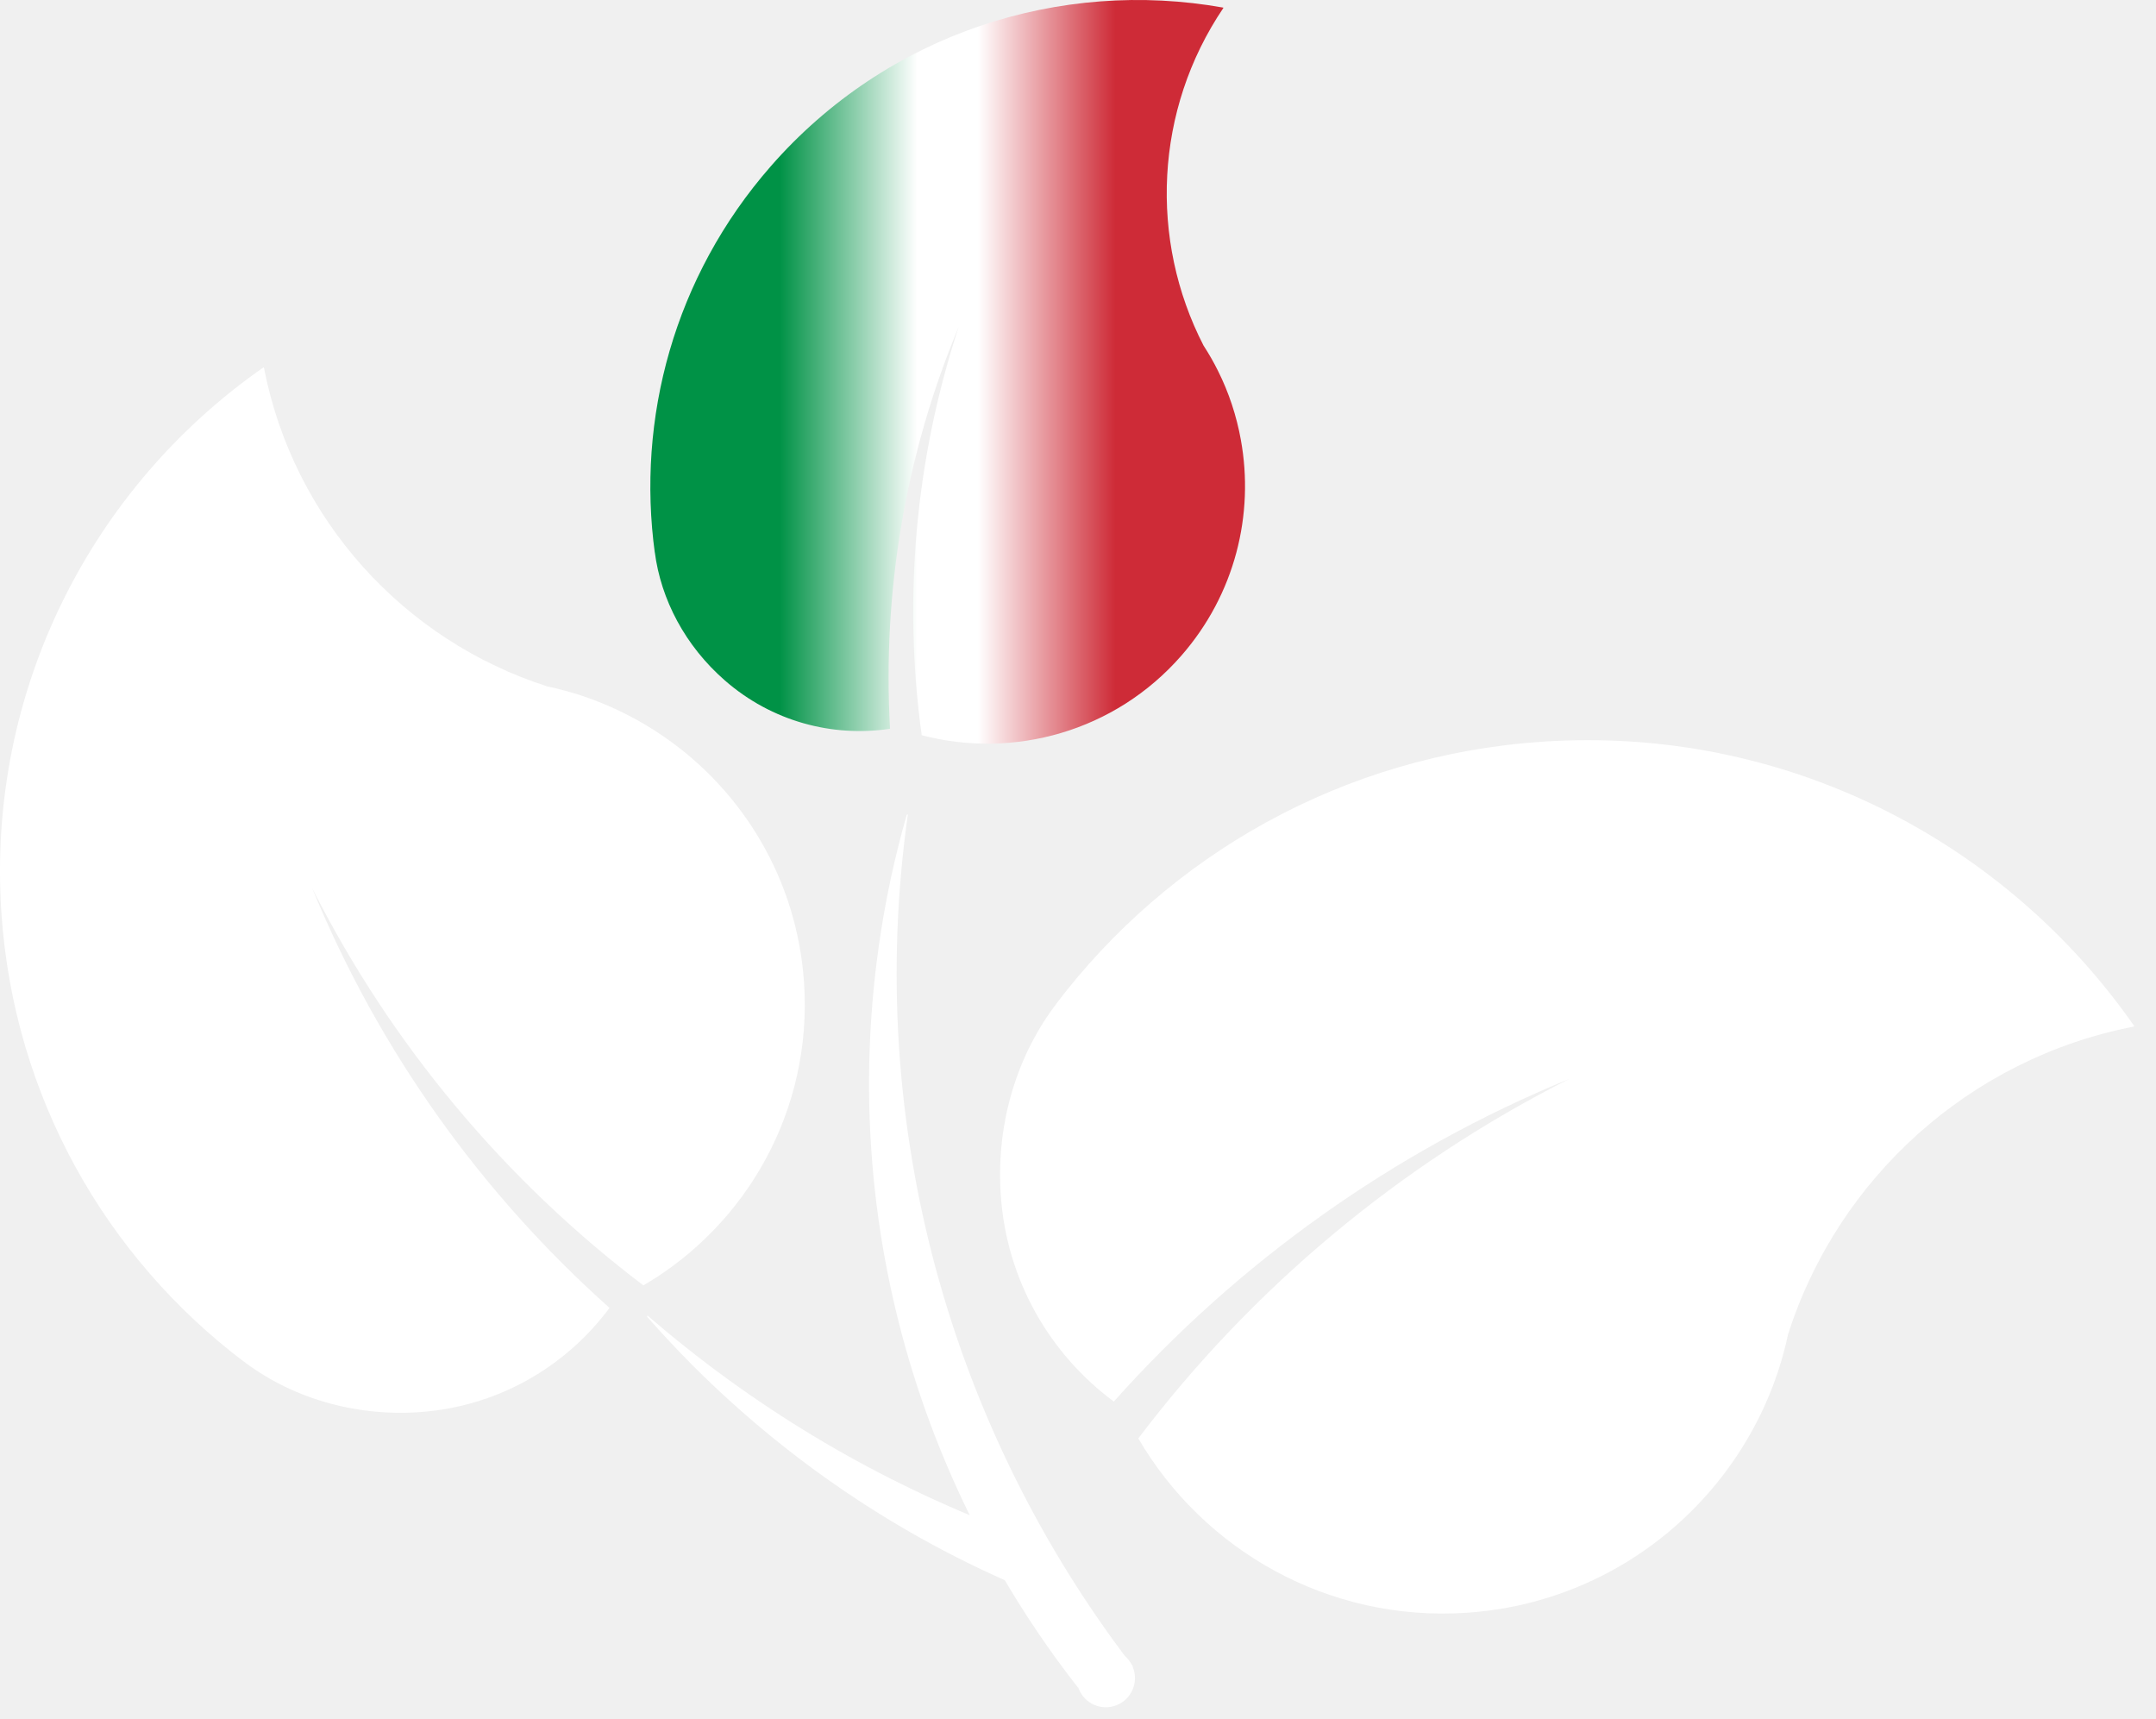
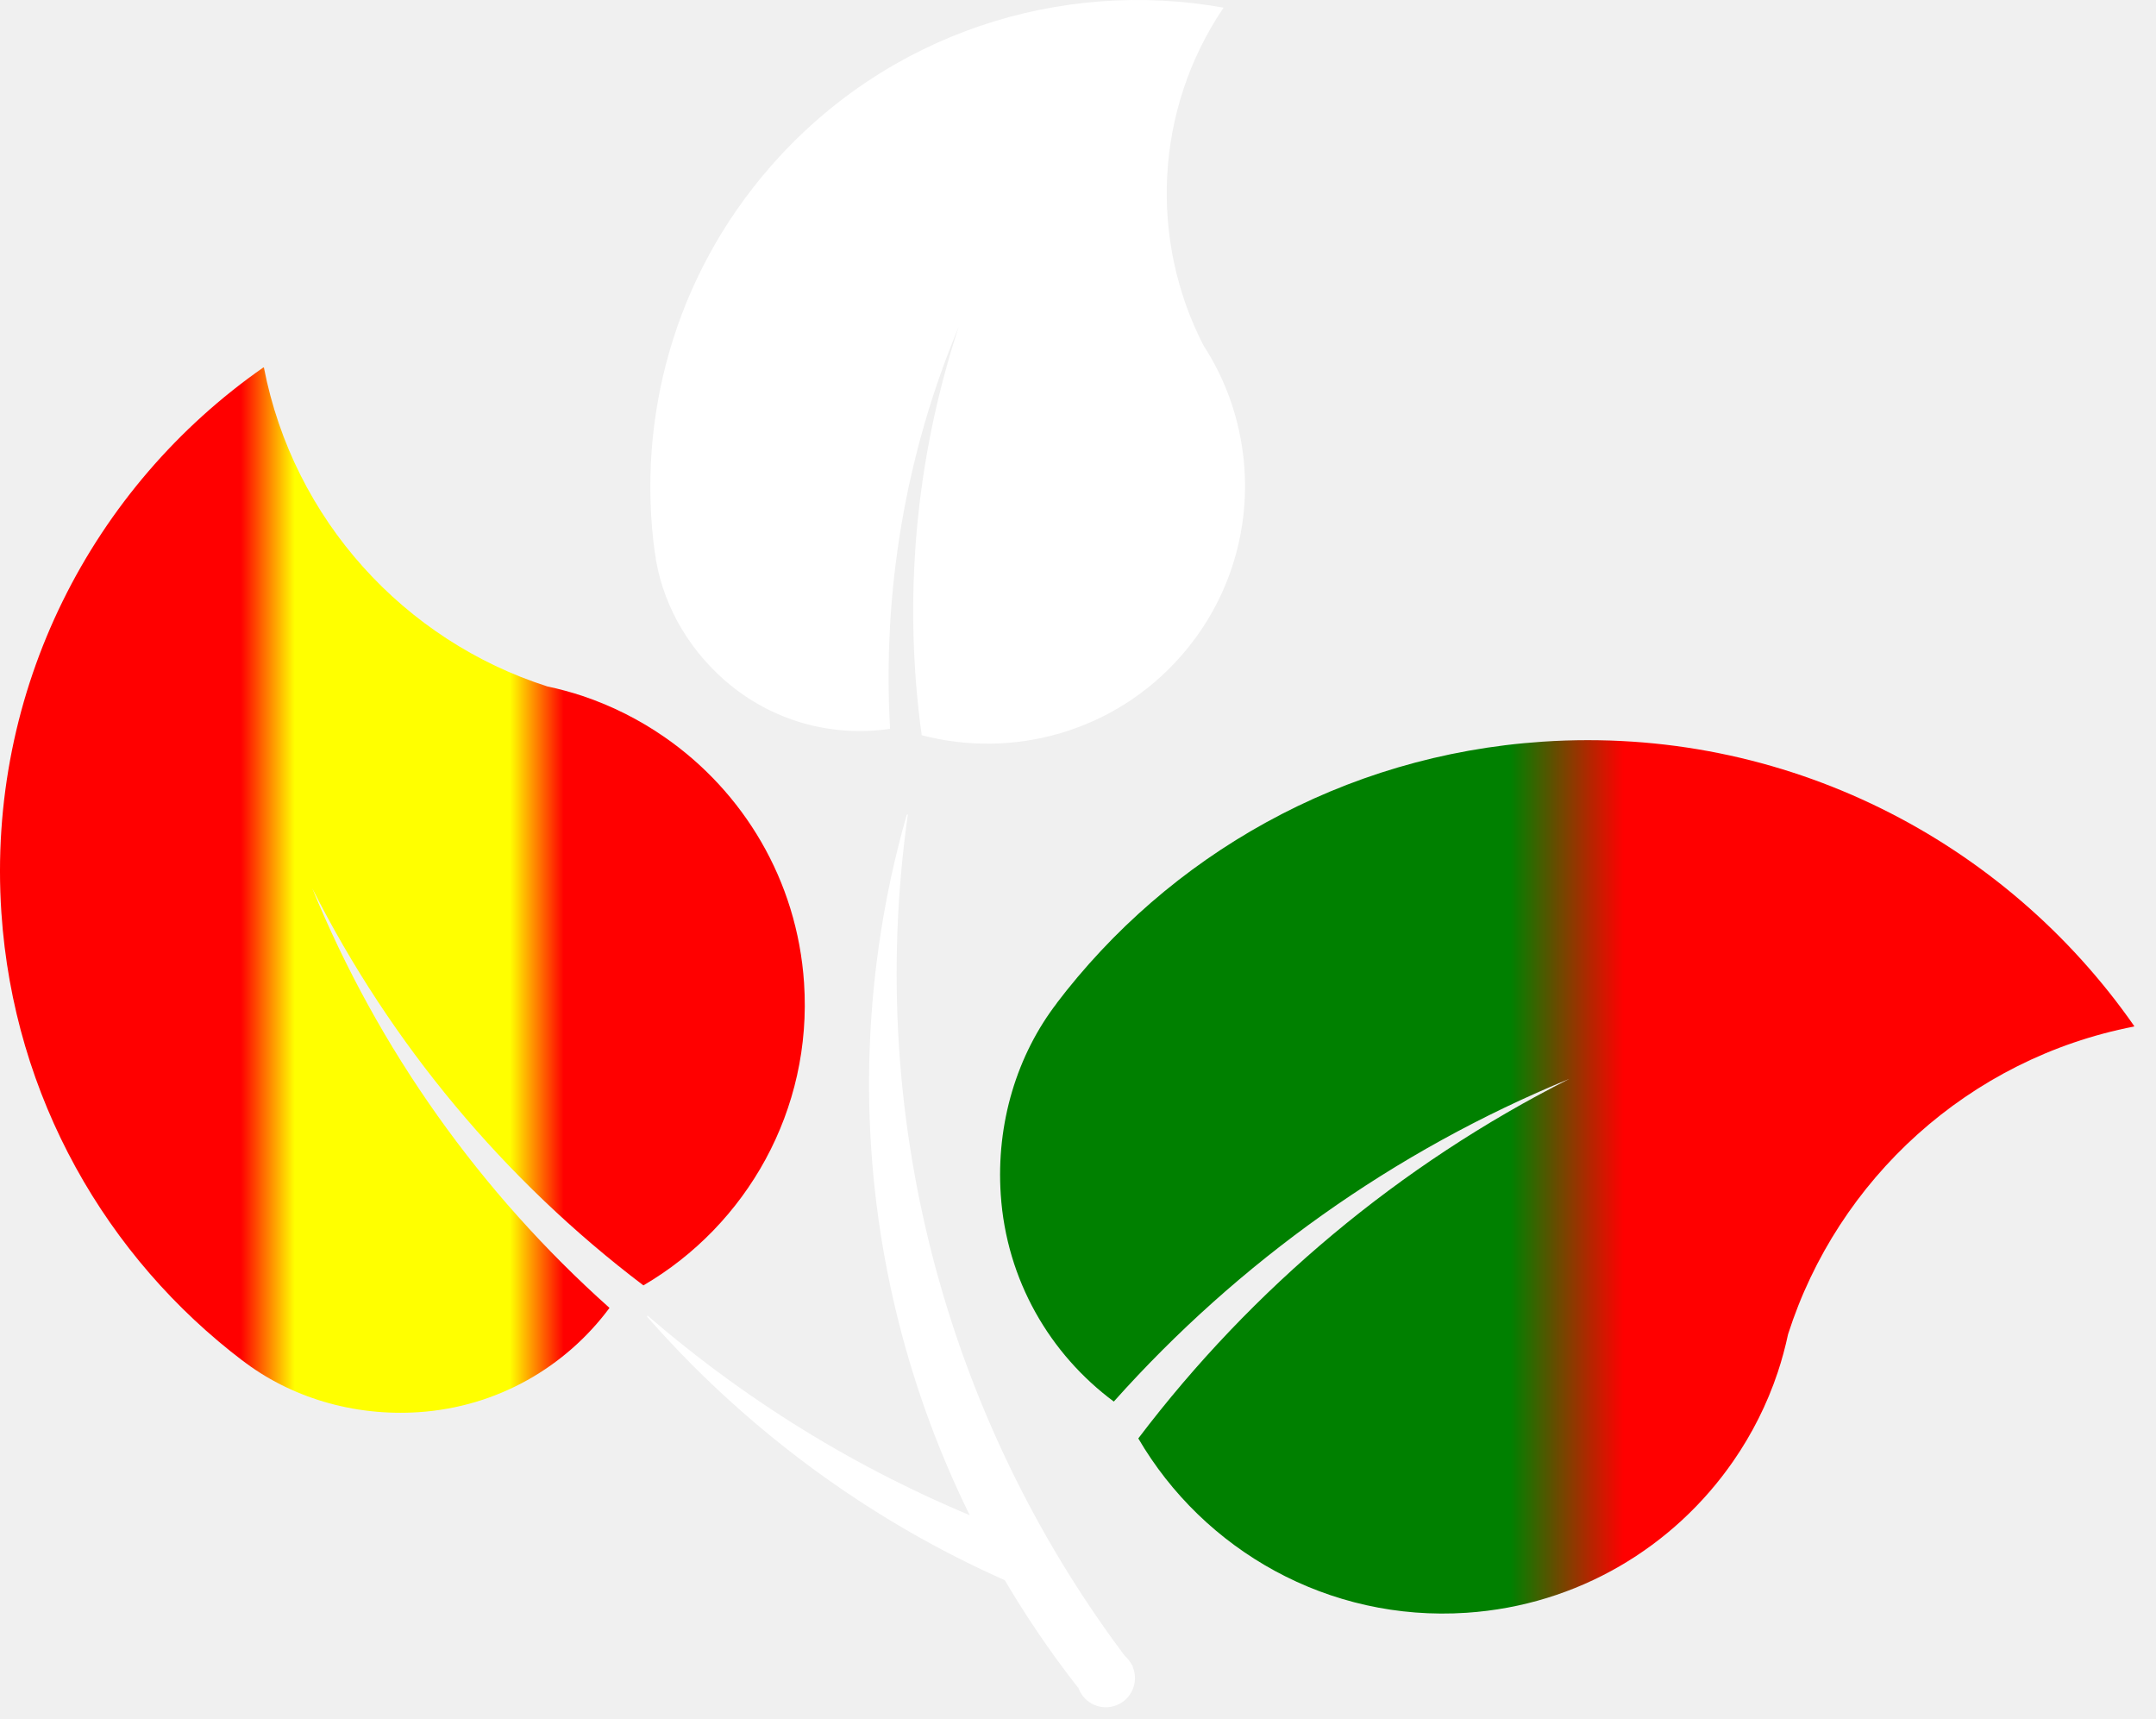
<svg xmlns="http://www.w3.org/2000/svg" id="Layer_2" data-name="Layer 2" viewBox="0 0 640 510">
  <defs>
    <style> .cls-1 { fill: #088180; } .cls-1, .cls-2 { stroke-width: 0px; } .cls-2 { fill: #fff; } </style>
-     <linearGradient id="it-top-b81f-horizontal-gradient-3040e8" x1="0%" y1="0%" x2="100%" y2="0%">
-       <stop offset="0.00%" style="stop-color:#009246" />
-       <stop offset="21.77%" style="stop-color:#009246" />
-       <stop offset="44.90%" style="stop-color:#FFFFFF" />
-       <stop offset="55.10%" style="stop-color:#FFFFFF" />
-       <stop offset="78.23%" style="stop-color:#CE2B37" />
-       <stop offset="100.00%" style="stop-color:#CE2B37" />
+     <linearGradient id="es-left-e244-horizontal-gradient-90c72b" x1="0%" y1="0%" x2="100%" y2="0%">
+       <stop offset="0.00%" style="stop-color:#FF0000" />
+       <stop offset="30.00%" style="stop-color:#FF0000" />
+       <stop offset="36.67%" style="stop-color:#FFFF00" />
+       <stop offset="63.33%" style="stop-color:#FFFF00" />
+       <stop offset="70.00%" style="stop-color:#FF0000" />
+       <stop offset="100.00%" style="stop-color:#FF0000" />
+     </linearGradient>
+     <linearGradient id="pt-right-33fd-horizontal-gradient-20f92e" x1="0%" y1="0%" x2="100%" y2="0%">
+       <stop offset="0.00%" style="stop-color:#008000" />
+       <stop offset="45.00%" style="stop-color:#008000" />
+       <stop offset="55.00%" style="stop-color:#FF0000" />
+       <stop offset="100.00%" style="stop-color:#FF0000" />
    </linearGradient>
  </defs>
  <g id="Layer_1-2" data-name="Layer 1">
    <path class="cls-1" d="m200.76,164.31s0,.02-.01.04c.01-.02.01-.03.01-.04Z" />
    <path class="cls-1" d="m336.98,299.22s-.03.01-.04.02c.02-.01.03-.01.04-.02Z" />
    <path class="cls-2" d="m335.97,494.14c2.17,4.26.47,9.47-3.78,11.64-4.27,2.17-9.48.47-11.64-3.79-2.17-4.27-.49-9.47,3.79-11.63,4.26-2.17,9.47-.47,11.63,3.78Z" />
-     <path class="cls-2" d="m92.66,263.59c23.4,46.34,57.14,86.7,98.33,117.92,30.62-17.89,50.22-52.01,47.69-89.8-2.04-30.52-18.07-56.76-41.39-72.92-7.45-5.16-15.62-9.29-24.34-12.22-3.41-1.13-6.91-2.08-10.47-2.83-42.4-13.57-75.36-49.41-84.13-94.6l-.14-.1C27.48,144.39-4.01,204.67.41,270.87c3.66,54.84,31.24,102.41,71.85,133.18-.18-.14-.34-.28-.52-.42,14.29,11.07,33.1,16.81,52.58,15.51,23.41-1.57,43.64-13.48,56.61-30.95-38.23-34.09-68.6-76.67-88.27-124.61Zm-35.79,124.1s.01.02.03.03t-.03-.03Z" />
-     <path d="m284.59,97c-12.86,39.08-16.58,80.63-10.99,121.21,27.19,7.15,57.32-1,77.07-23.6,15.96-18.25,21.7-41.94,17.67-64.09-1.28-7.07-3.54-13.98-6.8-20.49-1.27-2.55-2.69-5.03-4.27-7.46-16.16-31.37-14.56-69.93,5.86-100.17v-.14c-48.26-8.63-99.72,7.51-134.33,47.09-28.7,32.81-39.9,74.91-34.39,114.94-.02-.18-.04-.35-.05-.52,1.8,14.22,9.12,27.98,20.78,38.16,14,12.25,32,16.92,49.07,14.38-2.3-40.53,4.54-81.42,20.38-119.31Zm-89.63,49.5s0,.02-.02.04c.02-.02.02-.03.02-.04Z" processed="true" fill="url(#it-top-b81f-horizontal-gradient-3040e8)" />
-     <path class="cls-2" d="m465.83,320.23c-50.27,25.39-94.07,62.01-127.93,106.7,19.4,33.22,56.42,54.48,97.43,51.75,33.12-2.21,61.59-19.61,79.13-44.93,5.6-8.07,10.09-16.96,13.25-26.42,1.23-3.7,2.25-7.49,3.08-11.35,14.72-46,53.61-81.77,102.64-91.29l.12-.13c-38.36-55.05-103.77-89.23-175.59-84.43-59.53,3.97-111.13,33.87-144.53,77.94.15-.19.31-.36.46-.55-12.02,15.51-18.24,35.91-16.82,57.05,1.68,25.4,14.61,47.35,33.56,61.42,37-41.46,83.2-74.42,135.21-95.77Zm-134.66-38.82s-.02,0-.02.02c0-.02.01-.02.02-.02Z" />
+     <path d="m92.66,263.59c23.4,46.34,57.14,86.7,98.33,117.92,30.62-17.89,50.22-52.01,47.69-89.8-2.04-30.52-18.07-56.76-41.39-72.92-7.45-5.16-15.62-9.29-24.34-12.22-3.41-1.13-6.91-2.08-10.47-2.83-42.4-13.57-75.36-49.41-84.13-94.6l-.14-.1C27.48,144.39-4.01,204.67.41,270.87c3.66,54.84,31.24,102.41,71.85,133.18-.18-.14-.34-.28-.52-.42,14.29,11.07,33.1,16.81,52.58,15.51,23.41-1.57,43.64-13.48,56.61-30.95-38.23-34.09-68.6-76.67-88.27-124.61Zm-35.79,124.1s.01.02.03.03t-.03-.03Z" processed="true" fill="url(#es-left-e244-horizontal-gradient-90c72b)" />
+     <path class="cls-2" d="m284.59,97c-12.86,39.08-16.58,80.63-10.99,121.21,27.19,7.15,57.32-1,77.07-23.6,15.96-18.25,21.7-41.94,17.67-64.09-1.28-7.07-3.54-13.98-6.8-20.49-1.27-2.55-2.69-5.03-4.27-7.46-16.16-31.37-14.56-69.93,5.86-100.17v-.14c-48.26-8.63-99.72,7.51-134.33,47.09-28.7,32.81-39.9,74.91-34.39,114.94-.02-.18-.04-.35-.05-.52,1.8,14.22,9.12,27.98,20.78,38.16,14,12.25,32,16.92,49.07,14.38-2.3-40.53,4.54-81.42,20.38-119.31Zm-89.63,49.5s0,.02-.02.04c.02-.02.02-.03.02-.04Z" />
+     <path d="m465.83,320.23c-50.27,25.39-94.07,62.01-127.93,106.7,19.4,33.22,56.42,54.48,97.43,51.75,33.12-2.21,61.59-19.61,79.13-44.93,5.6-8.07,10.09-16.96,13.25-26.42,1.23-3.7,2.25-7.49,3.08-11.35,14.72-46,53.61-81.77,102.64-91.29l.12-.13c-38.36-55.05-103.77-89.23-175.59-84.43-59.53,3.97-111.13,33.87-144.53,77.94.15-.19.31-.36.46-.55-12.02,15.51-18.24,35.91-16.82,57.05,1.68,25.4,14.61,47.35,33.56,61.42,37-41.46,83.2-74.42,135.21-95.77Zm-134.66-38.82s-.02,0-.02.02c0-.02.01-.02.02-.02Z" processed="true" fill="url(#pt-right-33fd-horizontal-gradient-20f92e)" />
    <path class="cls-2" d="m269.5,241.69c-.11.05-.23.11-.35.17-1.69,5.97-3.23,12.03-4.57,18.18-18.98,87.93,3.98,175.16,55.42,240.84,5.66-1.54,11.11-3.67,16.27-6.28-53.72-69.9-79.88-160.26-66.77-252.92Z" />
    <path class="cls-2" d="m192.17,390.42c-.03.13-.04.28-.06.41,4.35,4.94,8.88,9.79,13.59,14.52,30.01,29.98,64.64,52.48,101.6,67.51-4.39-6.59-8.54-13.37-12.42-20.29-36.69-14.44-71.5-35.14-102.72-62.16Z" />
  </g>
</svg>
